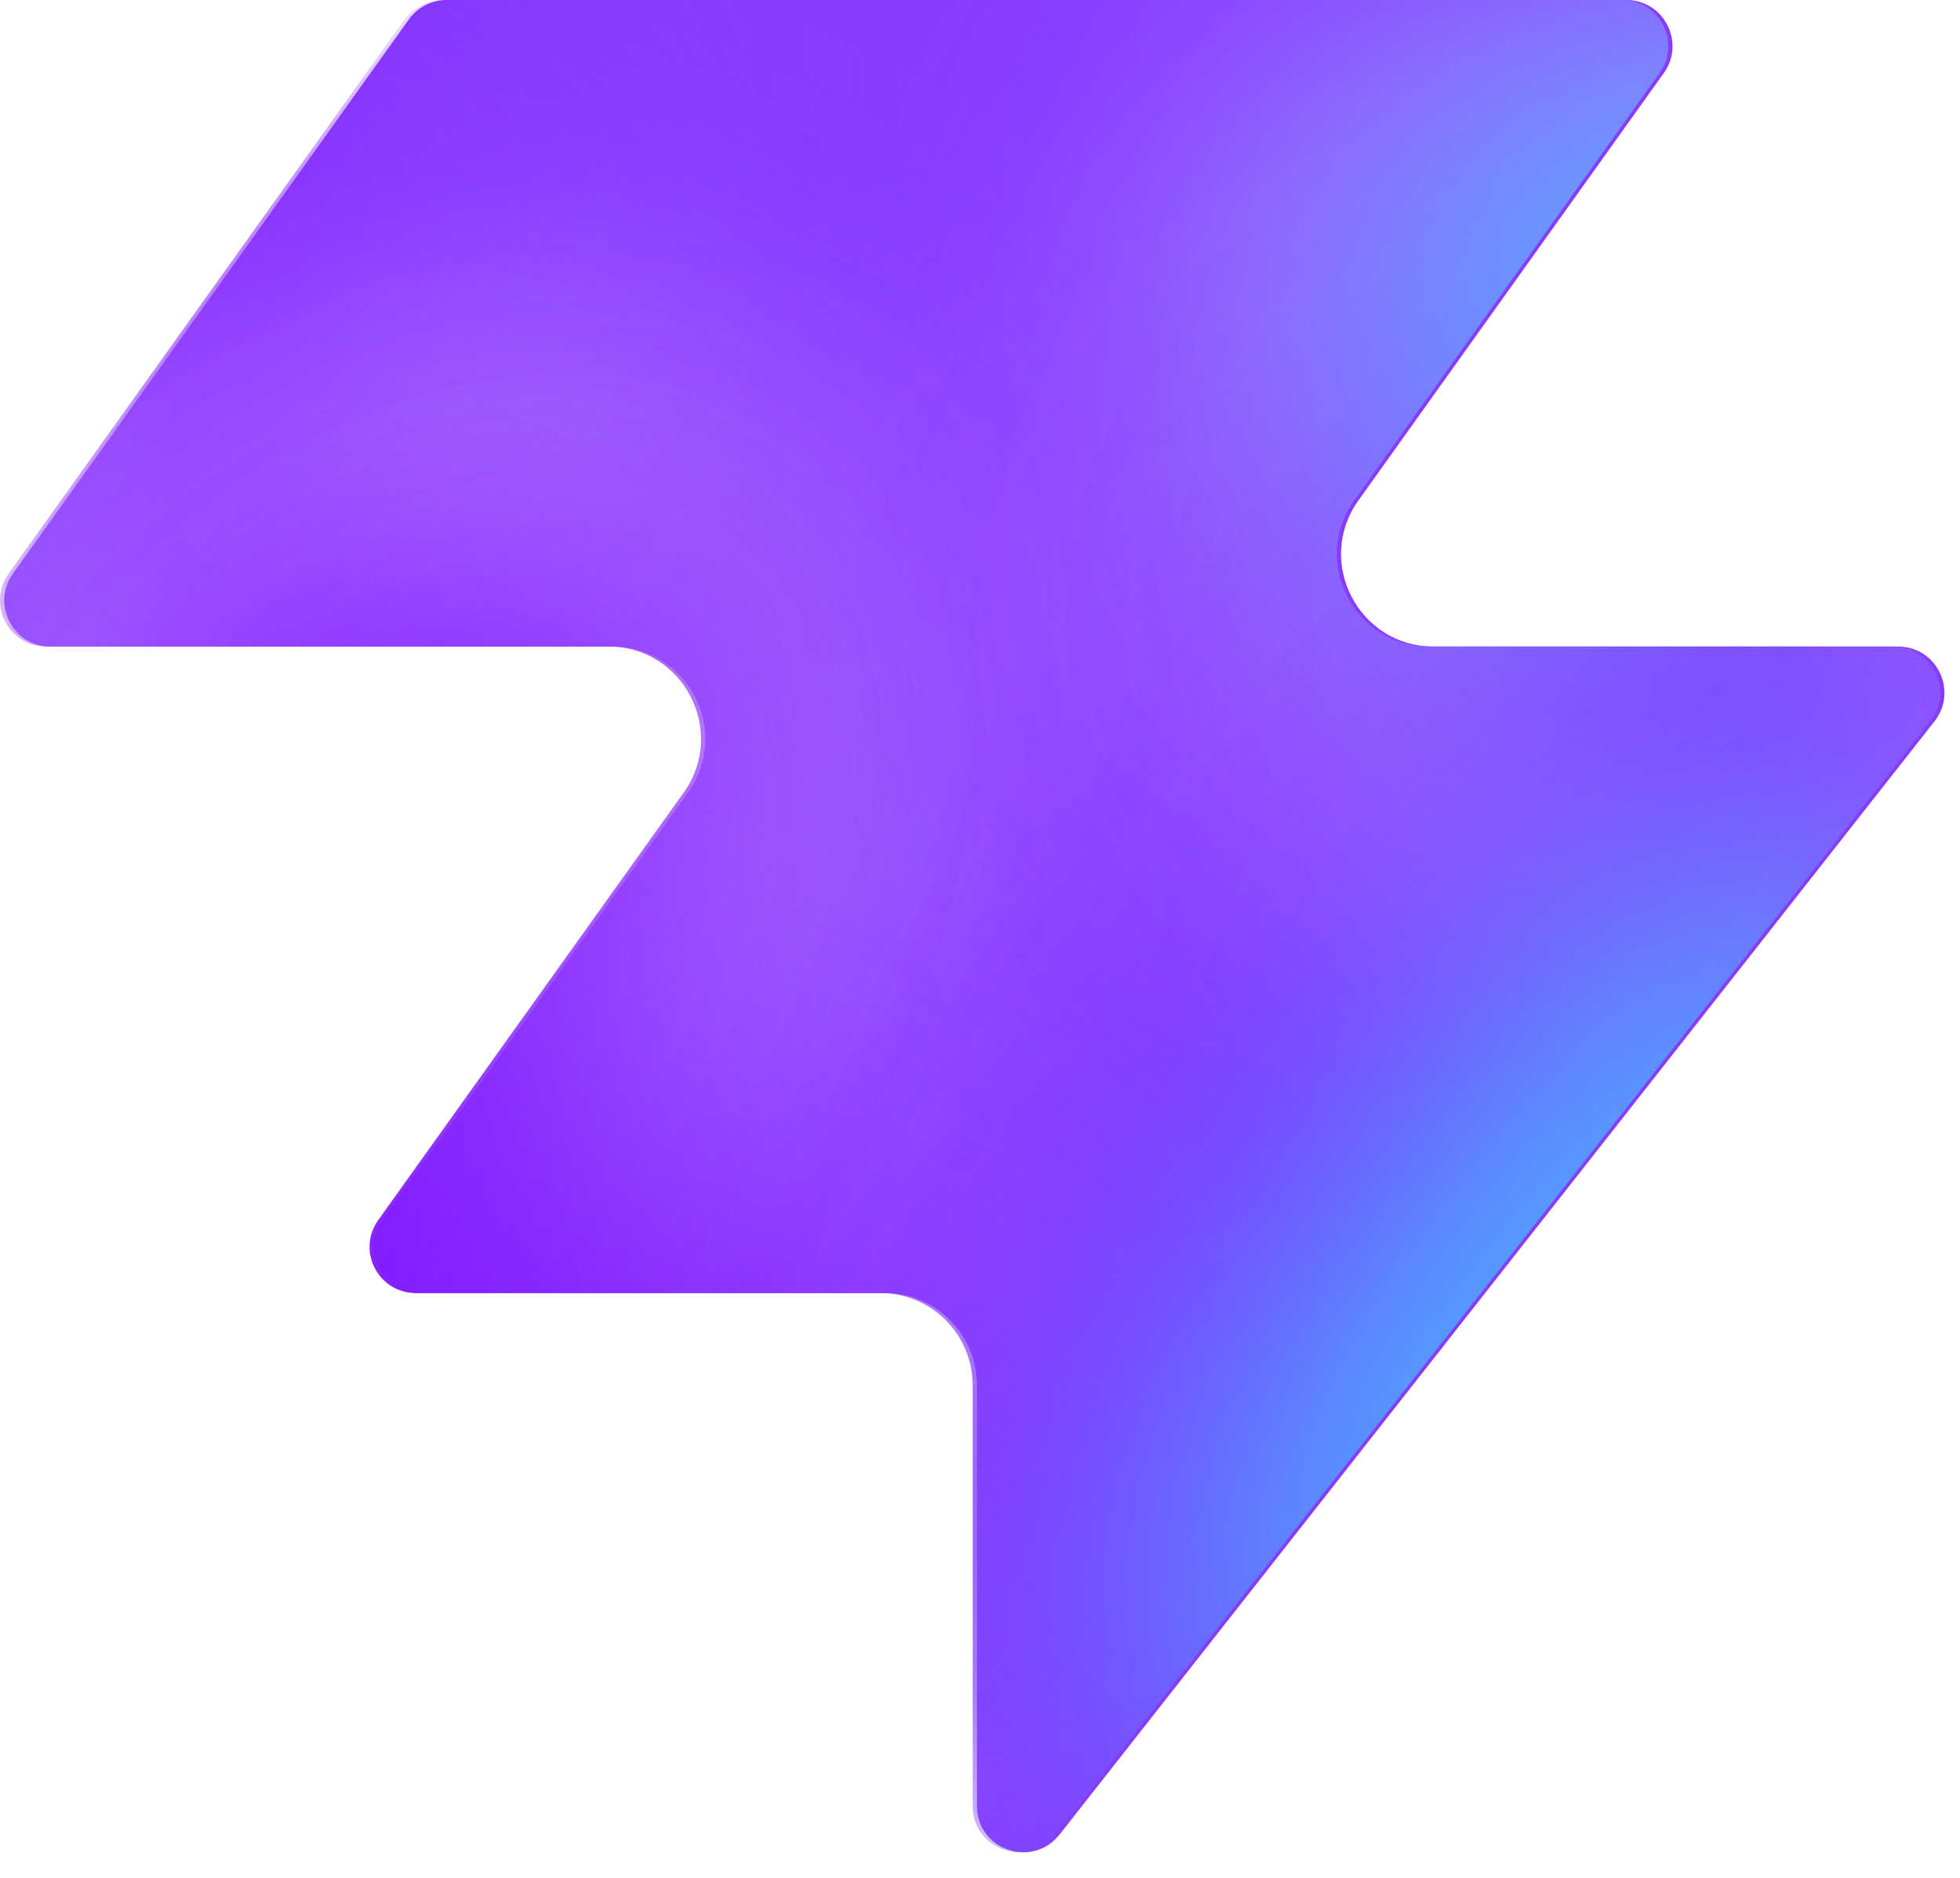
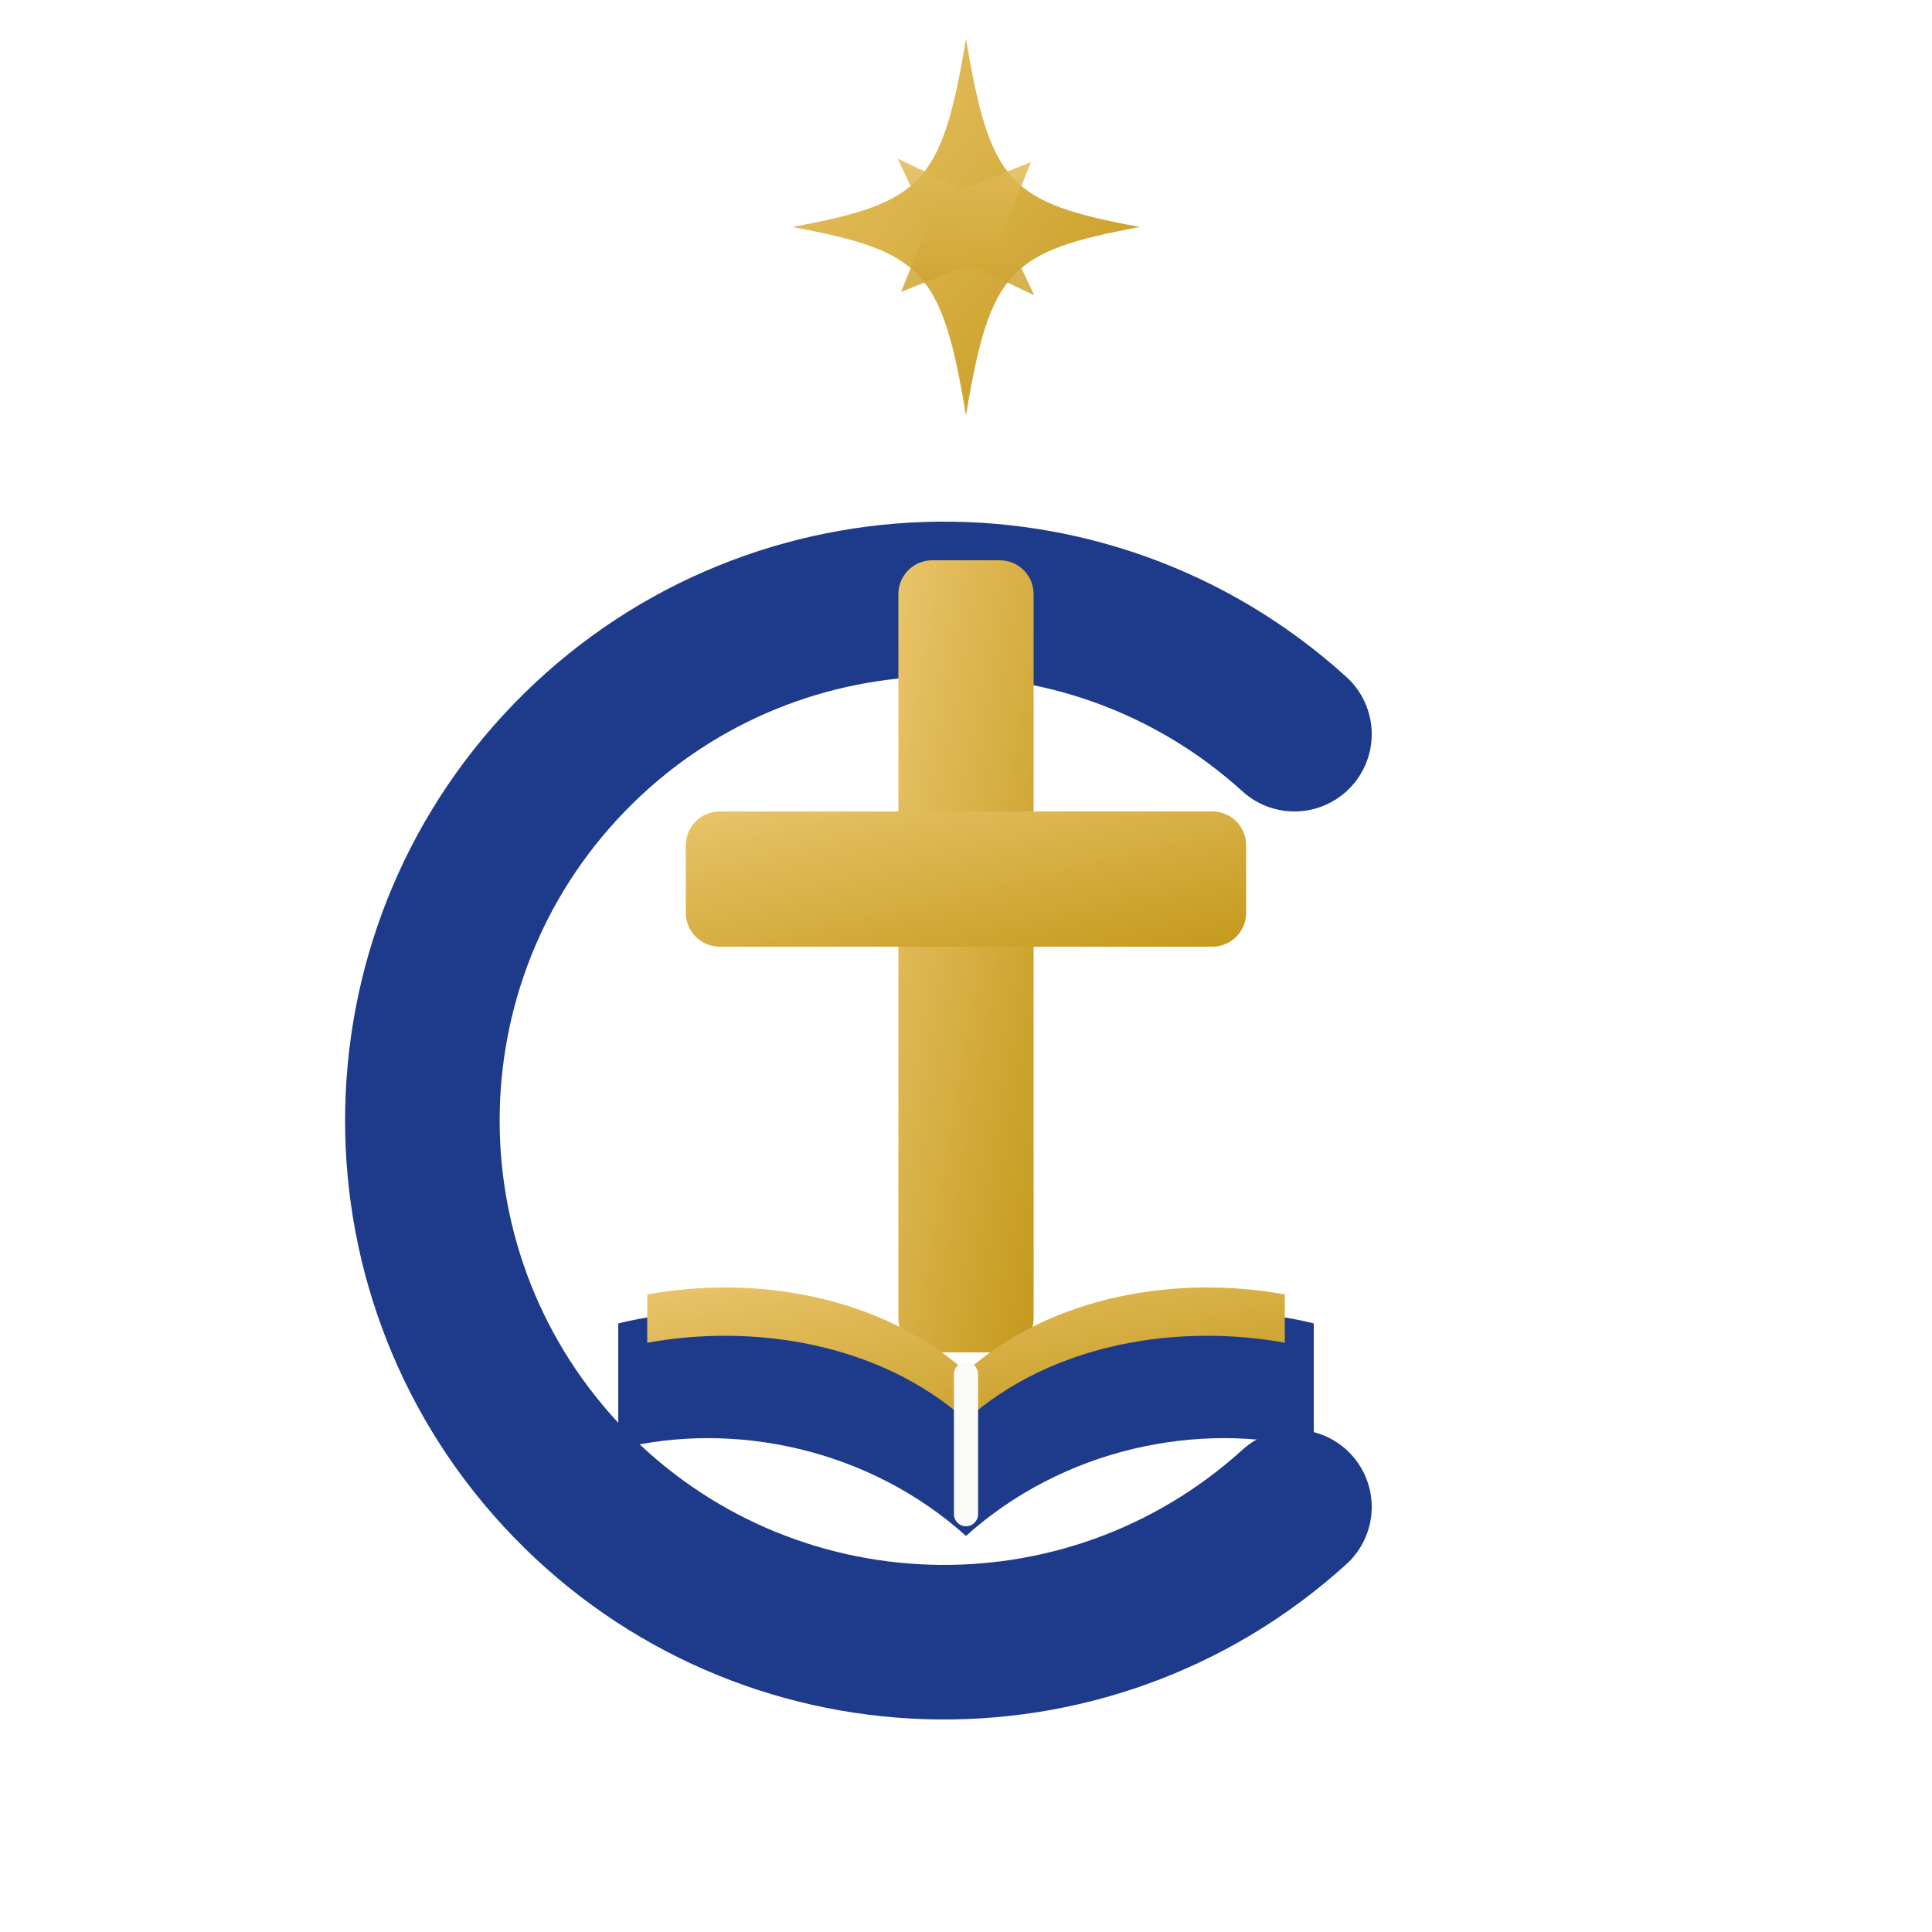
- <svg xmlns="http://www.w3.org/2000/svg" width="48" height="46" fill="none" viewBox="0 0 48 46">
-   <path fill="#863bff" d="M25.946 44.938c-.664.845-2.021.375-2.021-.698V33.937a2.26 2.26 0 0 0-2.262-2.262H10.287c-.92 0-1.456-1.04-.92-1.788l7.48-10.471c1.07-1.497 0-3.578-1.842-3.578H1.237c-.92 0-1.456-1.04-.92-1.788L10.013.474c.214-.297.556-.474.92-.474h28.894c.92 0 1.456 1.04.92 1.788l-7.48 10.471c-1.07 1.498 0 3.579 1.842 3.579h11.377c.943 0 1.473 1.088.89 1.83L25.947 44.94z" style="fill:#863bff;fill:color(display-p3 .525 .23 1);fill-opacity:1" />
-   <mask id="a" width="48" height="46" x="0" y="0" maskUnits="userSpaceOnUse" style="mask-type:alpha">
-     <path fill="#000" d="M25.842 44.938c-.664.844-2.021.375-2.021-.698V33.937a2.26 2.26 0 0 0-2.262-2.262H10.183c-.92 0-1.456-1.04-.92-1.788l7.48-10.471c1.07-1.498 0-3.579-1.842-3.579H1.133c-.92 0-1.456-1.04-.92-1.787L9.91.473c.214-.297.556-.474.92-.474h28.894c.92 0 1.456 1.04.92 1.788l-7.48 10.471c-1.07 1.498 0 3.578 1.842 3.578h11.377c.943 0 1.473 1.088.89 1.832L25.843 44.94z" style="fill:#000;fill-opacity:1" />
-   </mask>
-   <g mask="url(#a)">
-     <g filter="url(#b)">
-       <ellipse cx="5.508" cy="14.704" fill="#ede6ff" rx="5.508" ry="14.704" style="fill:#ede6ff;fill:color(display-p3 .927 .903 1);fill-opacity:1" transform="matrix(.00324 1 1 -.00324 -4.47 31.516)" />
-     </g>
-     <g filter="url(#c)">
-       <ellipse cx="10.399" cy="29.851" fill="#ede6ff" rx="10.399" ry="29.851" style="fill:#ede6ff;fill:color(display-p3 .927 .903 1);fill-opacity:1" transform="matrix(.00324 1 1 -.00324 -39.328 7.883)" />
-     </g>
-     <g filter="url(#d)">
-       <ellipse cx="5.508" cy="30.487" fill="#7e14ff" rx="5.508" ry="30.487" style="fill:#7e14ff;fill:color(display-p3 .492 .077 1);fill-opacity:1" transform="rotate(89.814 -25.913 -14.639)scale(1 -1)" />
-     </g>
-     <g filter="url(#e)">
-       <ellipse cx="5.508" cy="30.599" fill="#7e14ff" rx="5.508" ry="30.599" style="fill:#7e14ff;fill:color(display-p3 .492 .077 1);fill-opacity:1" transform="rotate(89.814 -32.644 -3.334)scale(1 -1)" />
-     </g>
-     <g filter="url(#f)">
-       <ellipse cx="5.508" cy="30.599" fill="#7e14ff" rx="5.508" ry="30.599" style="fill:#7e14ff;fill:color(display-p3 .492 .077 1);fill-opacity:1" transform="matrix(.00324 1 1 -.00324 -34.34 30.47)" />
-     </g>
-     <g filter="url(#g)">
-       <ellipse cx="14.072" cy="22.078" fill="#ede6ff" rx="14.072" ry="22.078" style="fill:#ede6ff;fill:color(display-p3 .927 .903 1);fill-opacity:1" transform="rotate(93.35 24.506 48.493)scale(-1 1)" />
-     </g>
-     <g filter="url(#h)">
-       <ellipse cx="3.47" cy="21.501" fill="#7e14ff" rx="3.47" ry="21.501" style="fill:#7e14ff;fill:color(display-p3 .492 .077 1);fill-opacity:1" transform="rotate(89.009 28.708 47.59)scale(-1 1)" />
-     </g>
-     <g filter="url(#i)">
-       <ellipse cx="3.47" cy="21.501" fill="#7e14ff" rx="3.47" ry="21.501" style="fill:#7e14ff;fill:color(display-p3 .492 .077 1);fill-opacity:1" transform="rotate(89.009 28.708 47.59)scale(-1 1)" />
-     </g>
-     <g filter="url(#j)">
-       <ellipse cx=".387" cy="8.972" fill="#7e14ff" rx="4.407" ry="29.108" style="fill:#7e14ff;fill:color(display-p3 .492 .077 1);fill-opacity:1" transform="rotate(39.51 .387 8.972)" />
-     </g>
-     <g filter="url(#k)">
-       <ellipse cx="47.523" cy="-6.092" fill="#7e14ff" rx="4.407" ry="29.108" style="fill:#7e14ff;fill:color(display-p3 .492 .077 1);fill-opacity:1" transform="rotate(37.892 47.523 -6.092)" />
-     </g>
-     <g filter="url(#l)">
-       <ellipse cx="41.412" cy="6.333" fill="#47bfff" rx="5.971" ry="9.665" style="fill:#47bfff;fill:color(display-p3 .28 .748 1);fill-opacity:1" transform="rotate(37.892 41.412 6.333)" />
-     </g>
-     <g filter="url(#m)">
-       <ellipse cx="-1.879" cy="38.332" fill="#7e14ff" rx="4.407" ry="29.108" style="fill:#7e14ff;fill:color(display-p3 .492 .077 1);fill-opacity:1" transform="rotate(37.892 -1.88 38.332)" />
-     </g>
-     <g filter="url(#n)">
-       <ellipse cx="-1.879" cy="38.332" fill="#7e14ff" rx="4.407" ry="29.108" style="fill:#7e14ff;fill:color(display-p3 .492 .077 1);fill-opacity:1" transform="rotate(37.892 -1.88 38.332)" />
-     </g>
-     <g filter="url(#o)">
-       <ellipse cx="35.651" cy="29.907" fill="#7e14ff" rx="4.407" ry="29.108" style="fill:#7e14ff;fill:color(display-p3 .492 .077 1);fill-opacity:1" transform="rotate(37.892 35.651 29.907)" />
-     </g>
-     <g filter="url(#p)">
-       <ellipse cx="38.418" cy="32.4" fill="#47bfff" rx="5.971" ry="15.297" style="fill:#47bfff;fill:color(display-p3 .28 .748 1);fill-opacity:1" transform="rotate(37.892 38.418 32.4)" />
-     </g>
+ <svg xmlns="http://www.w3.org/2000/svg" viewBox="0 0 200 200">
+   <defs>
+     <linearGradient id="goldGrad" x1="0" y1="0" x2="1" y2="1">
+       <stop offset="0" stop-color="#E9C46A" />
+       <stop offset="1" stop-color="#C4991C" />
+     </linearGradient>
+   </defs>
+   <path fill="url(#goldGrad)" d="M100 4 C102.5 19 104.5 21 118 23.5 C104.5 26 102.5 28 100 43 C97.5 28 95.5 26 82 23.5 C95.5 21 97.5 19 100 4 Z" />
+   <path fill="url(#goldGrad)" opacity="0.85" d="M100 14 L103 21 L110 23.5 L103 26 L100 33 L97 26 L90 23.5 L97 21 Z" transform="rotate(45 100 23.5)" />
+   <path d="M134 76 A54 54 0 1 0 134 156" fill="none" stroke="#1E3A8A" stroke-width="16" stroke-linecap="round" />
+   <rect x="93" y="58" width="14" height="82" rx="3.5" fill="url(#goldGrad)" />
+   <rect x="71" y="84" width="58" height="14" rx="3.5" fill="url(#goldGrad)" />
+   <g>
+     <path d="M100 146 C90 137 76 134 64 137 L64 150 C76 147 90 150 100 159 C110 150 124 147 136 150 L136 137 C124 134 110 137 100 146 Z" fill="#1E3A8A" />
+     <path d="M100 142 C91 134 78 132 67 134 L67 139 C78 137 91 139 100 147 C109 139 122 137 133 139 L133 134 C122 132 109 134 100 142 Z" fill="url(#goldGrad)" />
+     <rect x="98.75" y="141" width="2.5" height="17" rx="1.25" fill="#FAFAF8" />
  </g>
-   <defs>
-     <filter id="b" width="60.045" height="41.654" x="-19.77" y="16.149" color-interpolation-filters="sRGB" filterUnits="userSpaceOnUse">
-       <feFlood flood-opacity="0" result="BackgroundImageFix" />
-       <feBlend in="SourceGraphic" in2="BackgroundImageFix" result="shape" />
-       <feGaussianBlur result="effect1_foregroundBlur_2002_17158" stdDeviation="7.659" />
-     </filter>
-     <filter id="c" width="90.34" height="51.437" x="-54.613" y="-7.533" color-interpolation-filters="sRGB" filterUnits="userSpaceOnUse">
-       <feFlood flood-opacity="0" result="BackgroundImageFix" />
-       <feBlend in="SourceGraphic" in2="BackgroundImageFix" result="shape" />
-       <feGaussianBlur result="effect1_foregroundBlur_2002_17158" stdDeviation="7.659" />
-     </filter>
-     <filter id="d" width="79.355" height="29.4" x="-49.64" y="2.03" color-interpolation-filters="sRGB" filterUnits="userSpaceOnUse">
-       <feFlood flood-opacity="0" result="BackgroundImageFix" />
-       <feBlend in="SourceGraphic" in2="BackgroundImageFix" result="shape" />
-       <feGaussianBlur result="effect1_foregroundBlur_2002_17158" stdDeviation="4.596" />
-     </filter>
-     <filter id="e" width="79.579" height="29.4" x="-45.045" y="20.029" color-interpolation-filters="sRGB" filterUnits="userSpaceOnUse">
-       <feFlood flood-opacity="0" result="BackgroundImageFix" />
-       <feBlend in="SourceGraphic" in2="BackgroundImageFix" result="shape" />
-       <feGaussianBlur result="effect1_foregroundBlur_2002_17158" stdDeviation="4.596" />
-     </filter>
-     <filter id="f" width="79.579" height="29.4" x="-43.513" y="21.178" color-interpolation-filters="sRGB" filterUnits="userSpaceOnUse">
-       <feFlood flood-opacity="0" result="BackgroundImageFix" />
-       <feBlend in="SourceGraphic" in2="BackgroundImageFix" result="shape" />
-       <feGaussianBlur result="effect1_foregroundBlur_2002_17158" stdDeviation="4.596" />
-     </filter>
-     <filter id="g" width="74.749" height="58.852" x="15.756" y="-17.901" color-interpolation-filters="sRGB" filterUnits="userSpaceOnUse">
-       <feFlood flood-opacity="0" result="BackgroundImageFix" />
-       <feBlend in="SourceGraphic" in2="BackgroundImageFix" result="shape" />
-       <feGaussianBlur result="effect1_foregroundBlur_2002_17158" stdDeviation="7.659" />
-     </filter>
-     <filter id="h" width="61.377" height="25.362" x="23.548" y="2.284" color-interpolation-filters="sRGB" filterUnits="userSpaceOnUse">
-       <feFlood flood-opacity="0" result="BackgroundImageFix" />
-       <feBlend in="SourceGraphic" in2="BackgroundImageFix" result="shape" />
-       <feGaussianBlur result="effect1_foregroundBlur_2002_17158" stdDeviation="4.596" />
-     </filter>
-     <filter id="i" width="61.377" height="25.362" x="23.548" y="2.284" color-interpolation-filters="sRGB" filterUnits="userSpaceOnUse">
-       <feFlood flood-opacity="0" result="BackgroundImageFix" />
-       <feBlend in="SourceGraphic" in2="BackgroundImageFix" result="shape" />
-       <feGaussianBlur result="effect1_foregroundBlur_2002_17158" stdDeviation="4.596" />
-     </filter>
-     <filter id="j" width="56.045" height="63.649" x="-27.636" y="-22.853" color-interpolation-filters="sRGB" filterUnits="userSpaceOnUse">
-       <feFlood flood-opacity="0" result="BackgroundImageFix" />
-       <feBlend in="SourceGraphic" in2="BackgroundImageFix" result="shape" />
-       <feGaussianBlur result="effect1_foregroundBlur_2002_17158" stdDeviation="4.596" />
-     </filter>
-     <filter id="k" width="54.814" height="64.646" x="20.116" y="-38.415" color-interpolation-filters="sRGB" filterUnits="userSpaceOnUse">
-       <feFlood flood-opacity="0" result="BackgroundImageFix" />
-       <feBlend in="SourceGraphic" in2="BackgroundImageFix" result="shape" />
-       <feGaussianBlur result="effect1_foregroundBlur_2002_17158" stdDeviation="4.596" />
-     </filter>
-     <filter id="l" width="33.541" height="35.313" x="24.641" y="-11.323" color-interpolation-filters="sRGB" filterUnits="userSpaceOnUse">
-       <feFlood flood-opacity="0" result="BackgroundImageFix" />
-       <feBlend in="SourceGraphic" in2="BackgroundImageFix" result="shape" />
-       <feGaussianBlur result="effect1_foregroundBlur_2002_17158" stdDeviation="4.596" />
-     </filter>
-     <filter id="m" width="54.814" height="64.646" x="-29.286" y="6.009" color-interpolation-filters="sRGB" filterUnits="userSpaceOnUse">
-       <feFlood flood-opacity="0" result="BackgroundImageFix" />
-       <feBlend in="SourceGraphic" in2="BackgroundImageFix" result="shape" />
-       <feGaussianBlur result="effect1_foregroundBlur_2002_17158" stdDeviation="4.596" />
-     </filter>
-     <filter id="n" width="54.814" height="64.646" x="-29.286" y="6.009" color-interpolation-filters="sRGB" filterUnits="userSpaceOnUse">
-       <feFlood flood-opacity="0" result="BackgroundImageFix" />
-       <feBlend in="SourceGraphic" in2="BackgroundImageFix" result="shape" />
-       <feGaussianBlur result="effect1_foregroundBlur_2002_17158" stdDeviation="4.596" />
-     </filter>
-     <filter id="o" width="54.814" height="64.646" x="8.244" y="-2.416" color-interpolation-filters="sRGB" filterUnits="userSpaceOnUse">
-       <feFlood flood-opacity="0" result="BackgroundImageFix" />
-       <feBlend in="SourceGraphic" in2="BackgroundImageFix" result="shape" />
-       <feGaussianBlur result="effect1_foregroundBlur_2002_17158" stdDeviation="4.596" />
-     </filter>
-     <filter id="p" width="39.409" height="43.623" x="18.713" y="10.588" color-interpolation-filters="sRGB" filterUnits="userSpaceOnUse">
-       <feFlood flood-opacity="0" result="BackgroundImageFix" />
-       <feBlend in="SourceGraphic" in2="BackgroundImageFix" result="shape" />
-       <feGaussianBlur result="effect1_foregroundBlur_2002_17158" stdDeviation="4.596" />
-     </filter>
-   </defs>
</svg>
